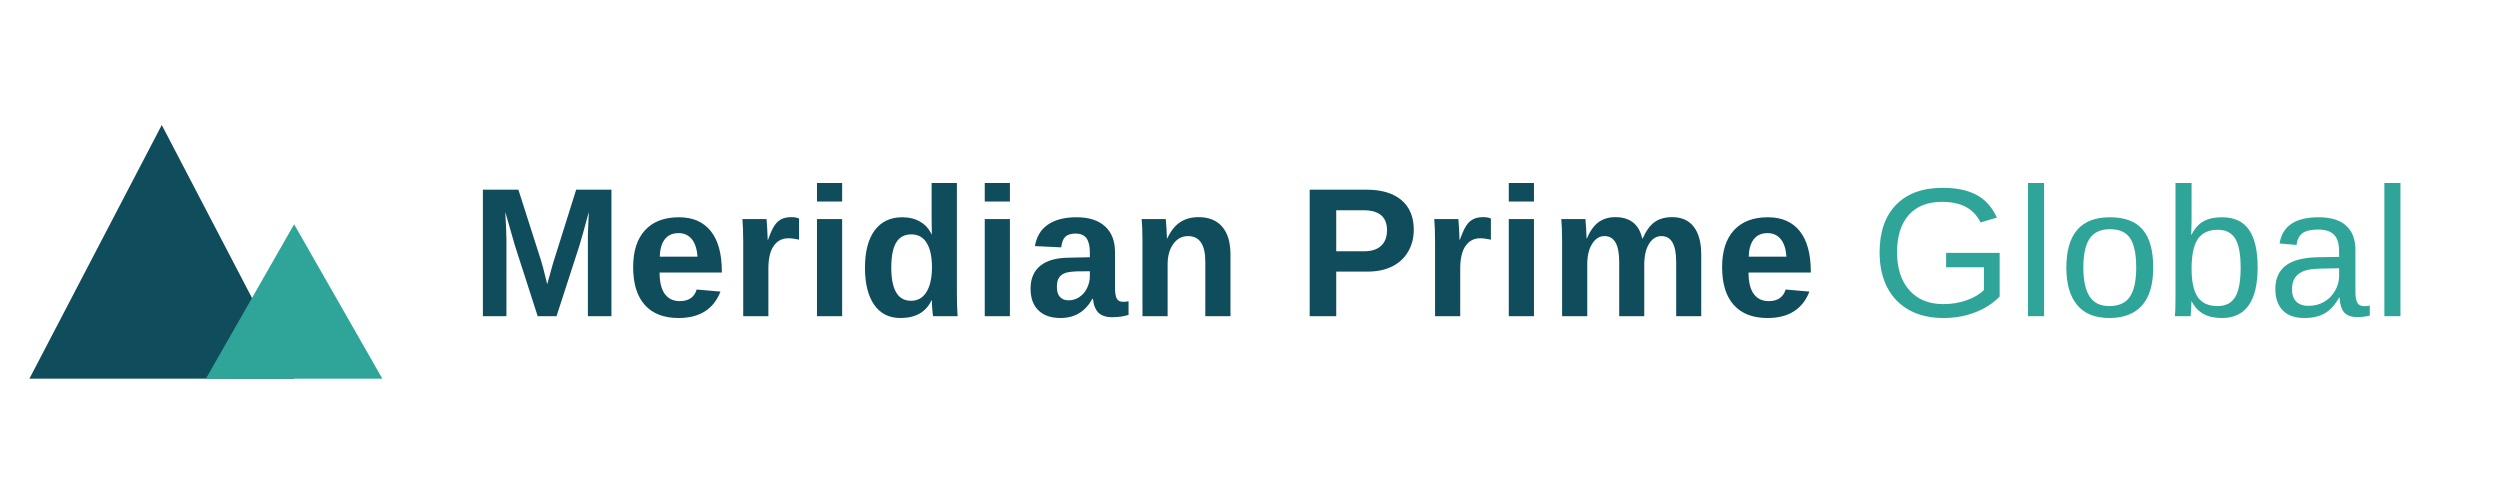
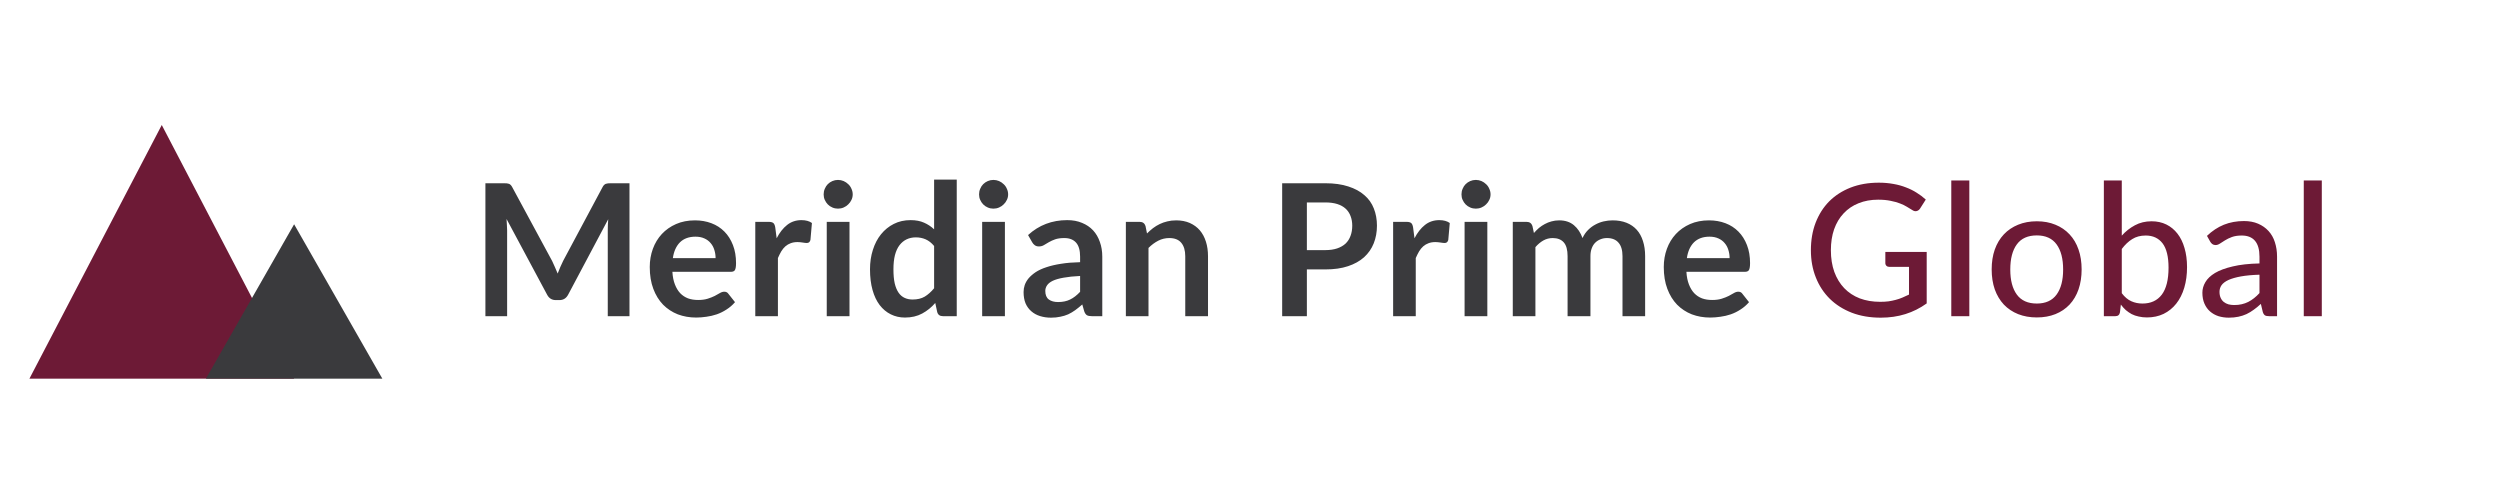
<svg xmlns="http://www.w3.org/2000/svg" viewBox="8 2 340 68" role="img" aria-labelledby="t">
-   <path d="M12 53.5L30 19L48 53.5Z" fill="#0f4c5c" />
-   <path d="M36 53.5L48 32.5L60 53.5Z" fill="#2fa59a" />
-   <text x="72" y="45" font-family="Public Sans, Segoe UI, Arial, sans-serif" font-size="25" font-weight="700" letter-spacing="0.3" fill="#0f4c5c">Meridian Prime <tspan fill="#2fa59a" font-weight="500">Global</tspan>
+   <path d="M12 53.5L30 19L48 53.5Z" fill="#6d1a36" />
+   <path d="M36 53.5L48 32.5L60 53.5Z" fill="#3a3a3d" />
+   <text x="72" y="45" font-family="Lato, Segoe UI, Arial, sans-serif" font-size="25" font-weight="700" letter-spacing="0.3" fill="#3a3a3d">Meridian Prime <tspan fill="#6d1a36" font-weight="500">Global</tspan>
  </text>
</svg>
